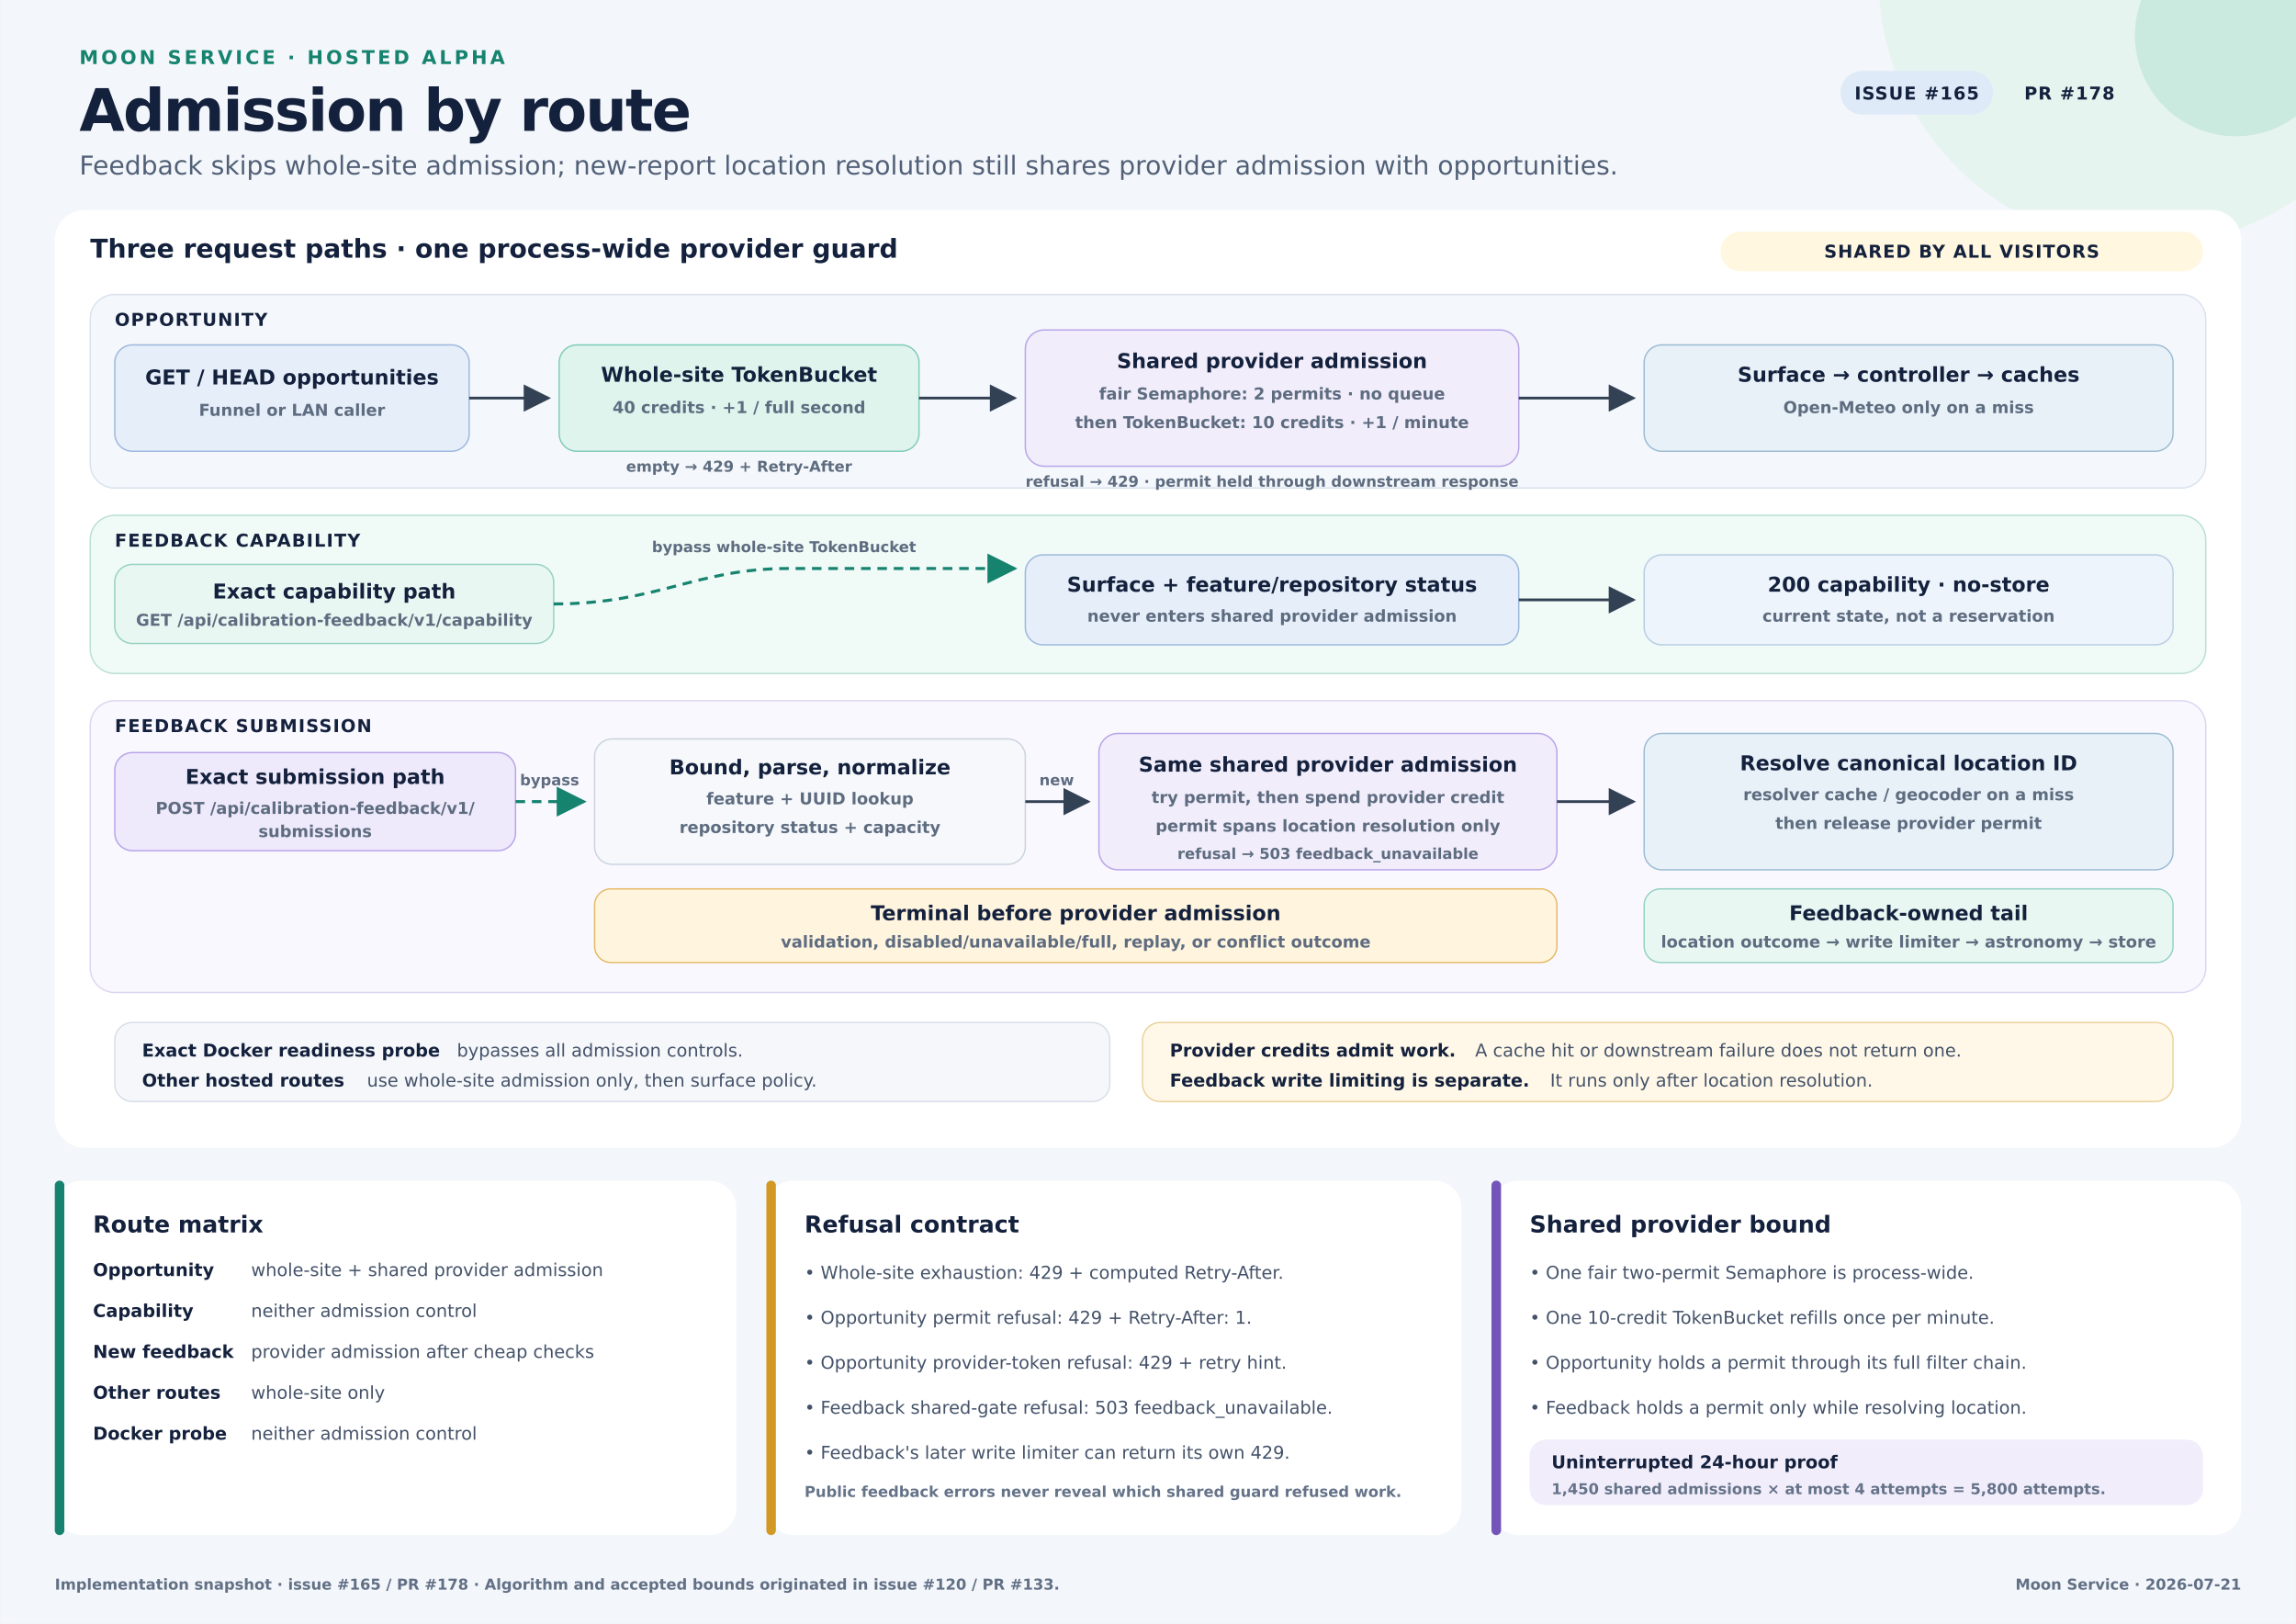
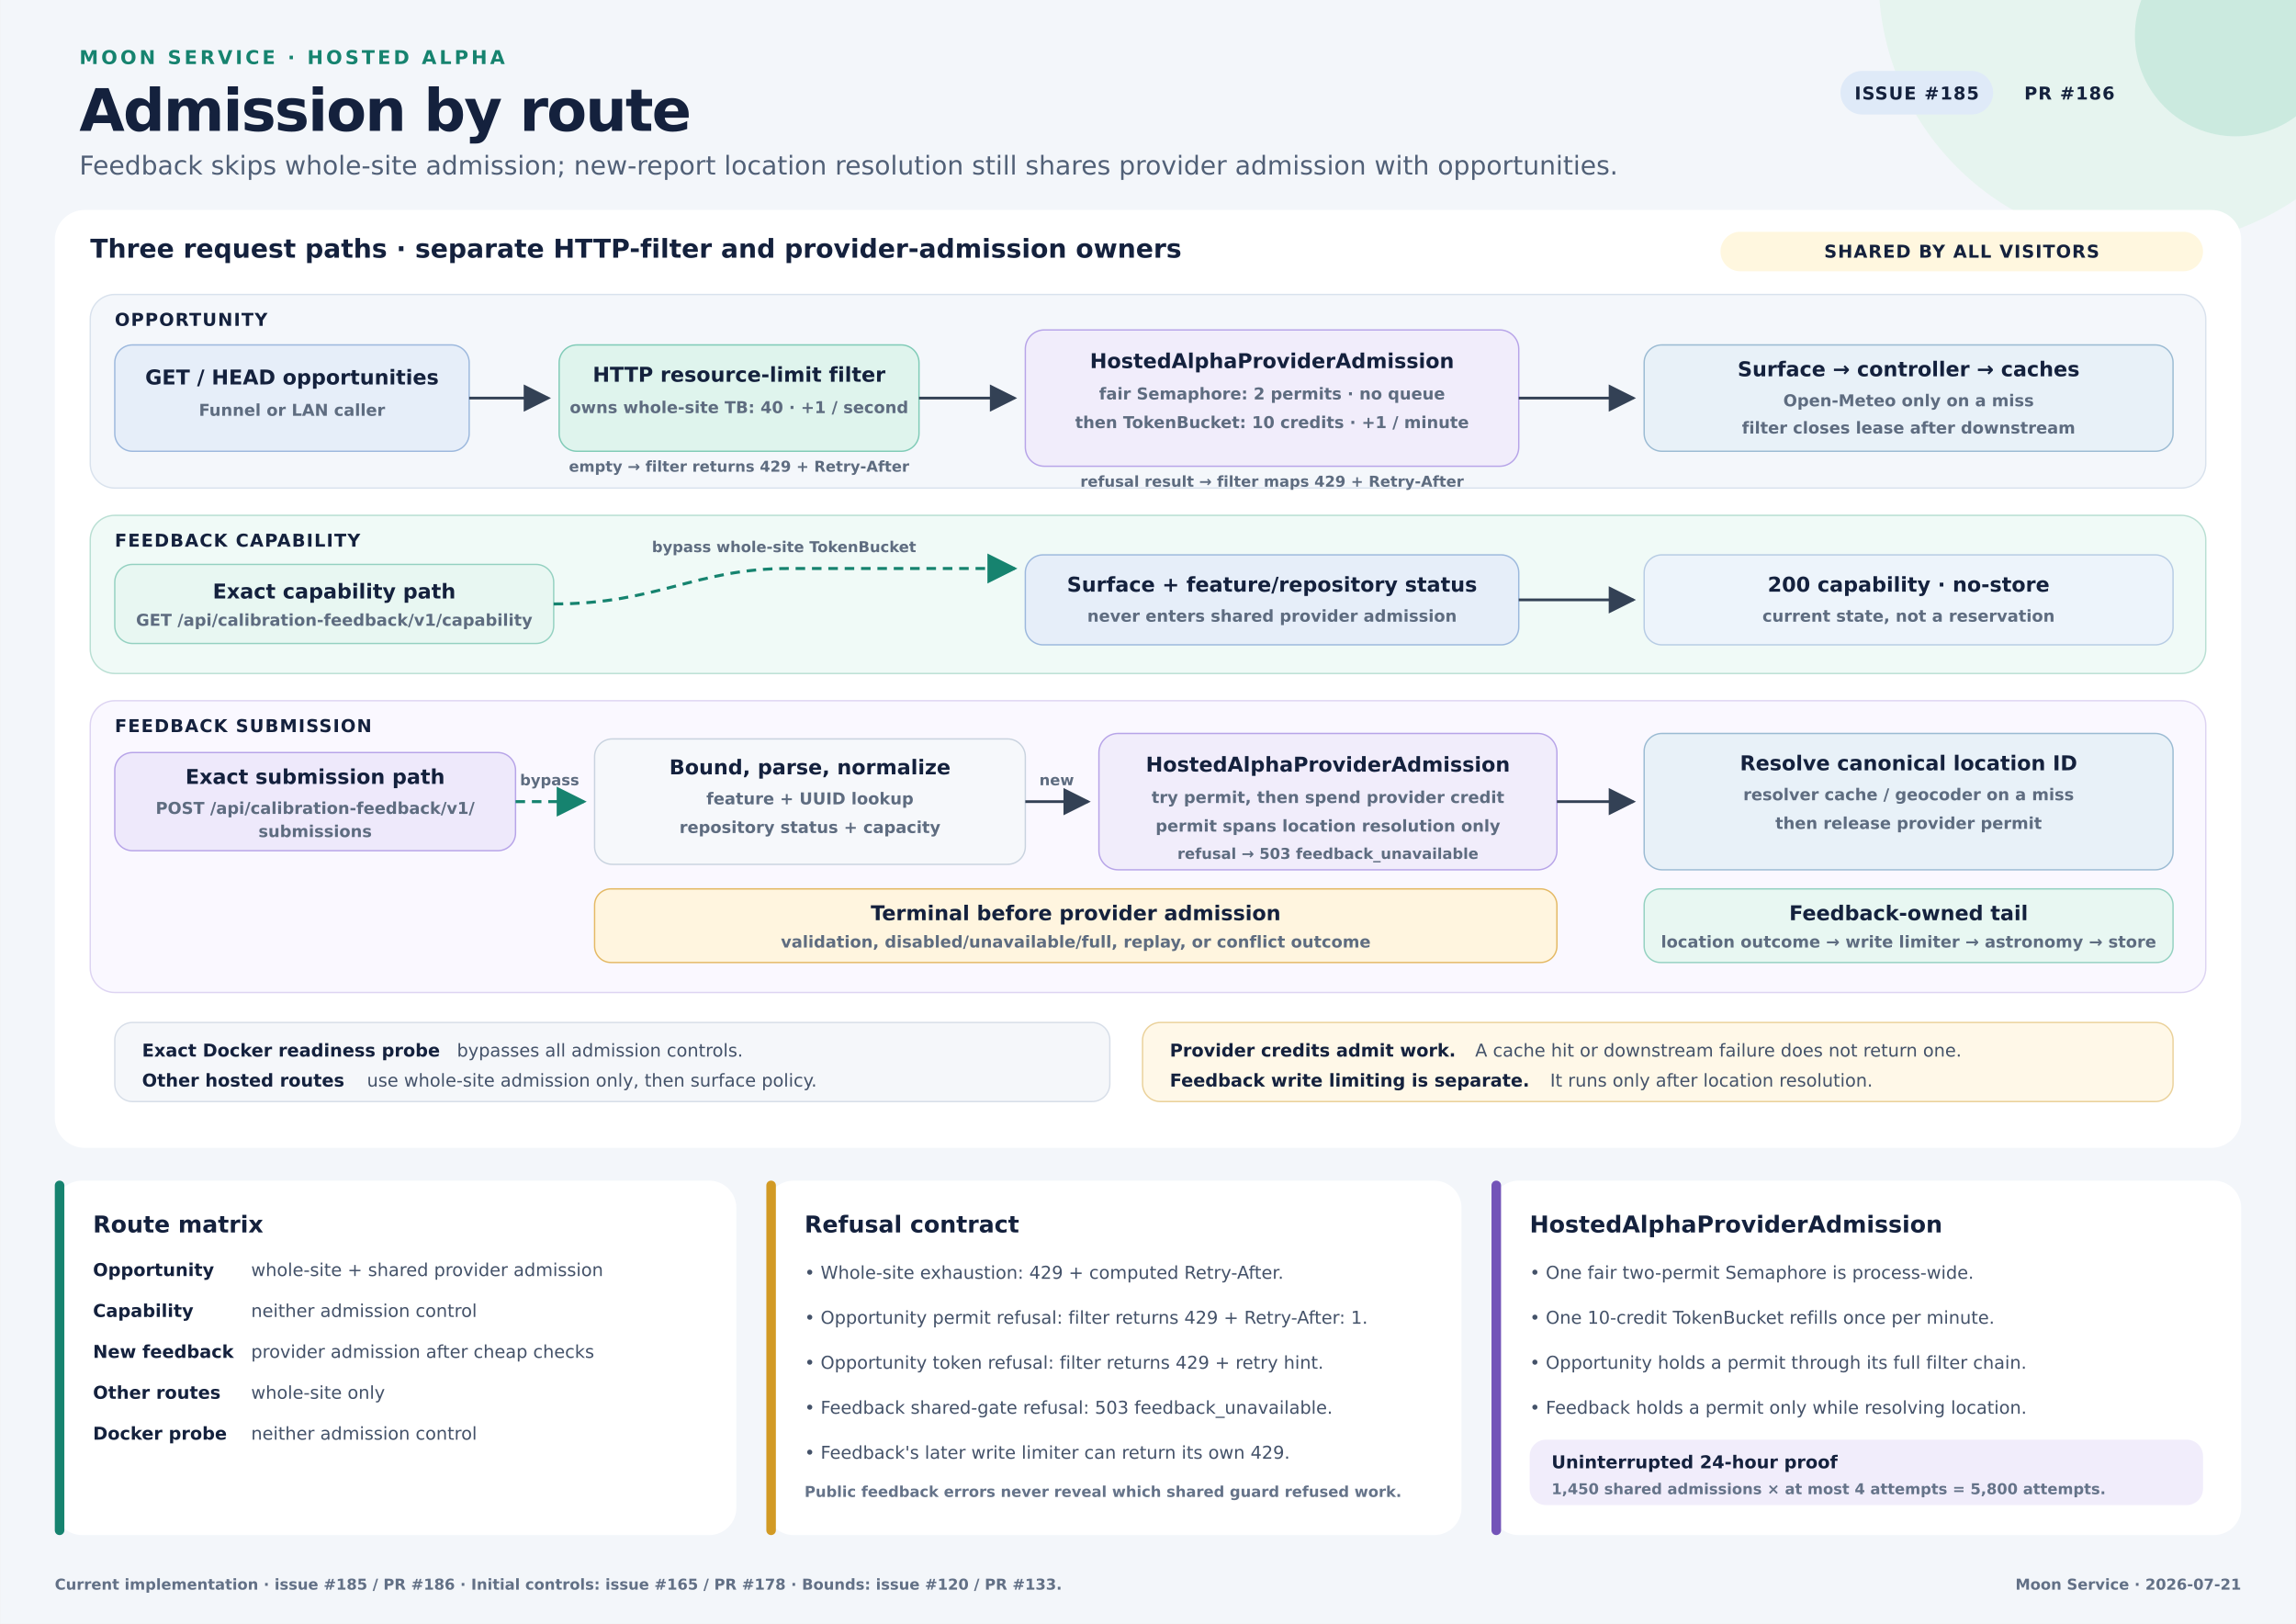
<svg xmlns="http://www.w3.org/2000/svg" width="297mm" height="210mm" viewBox="0 0 1684 1191" role="img" aria-labelledby="title desc">
  <defs>
    <marker id="arrow" markerWidth="10" markerHeight="10" refX="9" refY="5" orient="auto" markerUnits="strokeWidth">
      <path d="M 0 0 L 10 5 L 0 10 z" fill="#334155" />
    </marker>
    <marker id="arrowGreen" markerWidth="10" markerHeight="10" refX="9" refY="5" orient="auto" markerUnits="strokeWidth">
      <path d="M 0 0 L 10 5 L 0 10 z" fill="#16836f" />
    </marker>
    <style>
      @page { size: A4 landscape; margin: 0; }
      text { font-family: "DejaVu Sans", Arial, sans-serif; fill: #14213d; }
      .eyebrow { font-size: 14px; font-weight: 800; letter-spacing: 2.1px; fill: #16836f; }
      .title { font-size: 43px; font-weight: 760; letter-spacing: -1.2px; }
      .subtitle { font-size: 19px; fill: #516077; }
      .badge { font-size: 13px; font-weight: 760; letter-spacing: 0.7px; }
      .panel-title { font-size: 19px; font-weight: 760; }
      .lane-name { font-size: 13px; font-weight: 820; letter-spacing: 0.8px; }
      .node-title { font-size: 15px; font-weight: 780; text-anchor: middle; }
      .node-copy { font-size: 12px; font-weight: 560; text-anchor: middle; fill: #5e6c80; }
      .edge { font-size: 11px; font-weight: 700; text-anchor: middle; fill: #5e6c80; }
      .card-title { font-size: 17px; font-weight: 780; }
      .card-copy { font-size: 13px; font-weight: 540; fill: #445269; }
      .metric { font-size: 13px; font-weight: 760; }
      .small { font-size: 11px; font-weight: 560; fill: #657389; }
      .footer { font-size: 11px; font-weight: 650; fill: #627086; }
      .arrow { stroke: #334155; stroke-width: 2; fill: none; marker-end: url(#arrow); }
      .bypass { stroke: #16836f; stroke-width: 2.2; fill: none; stroke-dasharray: 7 5; marker-end: url(#arrowGreen); }
    </style>
  </defs>
  <rect width="1684" height="1191" fill="#f3f6fa" />
  <circle cx="1574" cy="-16" r="196" fill="#e6f4ef" />
  <circle cx="1640" cy="26" r="74" fill="#bde5d7" opacity="0.65" />
  <text x="58" y="47" class="eyebrow">MOON SERVICE · HOSTED ALPHA</text>
  <text x="58" y="96" class="title">Admission by route</text>
  <text x="58" y="128" class="subtitle">Feedback skips whole-site admission; new-report location resolution still shares provider admission with opportunities.</text>
  <g transform="translate(1350 52)">
    <rect x="0" y="0" width="112" height="32" rx="16" fill="#dfeaf8" />
-     <text x="56" y="21" class="badge" text-anchor="middle" fill="#245a91">ISSUE #165</text>
+     <text x="56" y="21" class="badge" text-anchor="middle" fill="#245a91">ISSUE #185</text>
    <rect x="120" y="0" width="96" height="32" rx="16" fill="#e6f4ef" />
-     <text x="168" y="21" class="badge" text-anchor="middle" fill="#13705f">PR #178</text>
+     <text x="168" y="21" class="badge" text-anchor="middle" fill="#13705f">PR #186</text>
  </g>
  <rect x="40" y="154" width="1604" height="688" rx="22" fill="#ffffff" />
-   <text x="66" y="189" class="panel-title">Three request paths · one process-wide provider guard</text>
+   <text x="66" y="189" class="panel-title">Three request paths · separate HTTP-filter and provider-admission owners</text>
  <rect x="1262" y="170" width="354" height="29" rx="14.5" fill="#fff7df" />
  <text x="1439" y="189" class="badge" text-anchor="middle" fill="#8a5a00">SHARED BY ALL VISITORS</text>
  <rect x="66" y="216" width="1552" height="142" rx="18" fill="#f4f7fb" stroke="#d9e2ed" />
  <text x="84" y="239" class="lane-name" fill="#245a91">OPPORTUNITY</text>
  <rect x="84" y="253" width="260" height="78" rx="13" fill="#e6eef9" stroke="#9cb8dd" />
  <text x="214" y="282" class="node-title" fill="#245a91">GET / HEAD opportunities</text>
  <text x="214" y="305" class="node-copy">Funnel or LAN caller</text>
  <line x1="344" y1="292" x2="402" y2="292" class="arrow" />
  <rect x="410" y="253" width="264" height="78" rx="13" fill="#dff4ed" stroke="#80cbb7" />
-   <text x="542" y="280" class="node-title" fill="#0b6757">Whole-site TokenBucket</text>
-   <text x="542" y="303" class="node-copy">40 credits · +1 / full second</text>
-   <text x="542" y="346" class="edge">empty → 429 + Retry-After</text>
+   <text x="542" y="280" class="node-title" fill="#0b6757">HTTP resource-limit filter</text>
+   <text x="542" y="303" class="node-copy">owns whole-site TB: 40 · +1 / second</text>
+   <text x="542" y="346" class="edge">empty → filter returns 429 + Retry-After</text>
  <line x1="674" y1="292" x2="744" y2="292" class="arrow" />
  <rect x="752" y="242" width="362" height="100" rx="14" fill="#f1edfb" stroke="#b7a4e8" />
-   <text x="933" y="270" class="node-title" fill="#5d3aa2">Shared provider admission</text>
+   <text x="933" y="270" class="node-title" fill="#5d3aa2">HostedAlphaProviderAdmission</text>
  <text x="933" y="293" class="node-copy">fair Semaphore: 2 permits · no queue</text>
  <text x="933" y="314" class="node-copy">then TokenBucket: 10 credits · +1 / minute</text>
-   <text x="933" y="357" class="edge">refusal → 429 · permit held through downstream response</text>
+   <text x="933" y="357" class="edge">refusal result → filter maps 429 + Retry-After</text>
  <line x1="1114" y1="292" x2="1198" y2="292" class="arrow" />
  <rect x="1206" y="253" width="388" height="78" rx="13" fill="#e8f1f8" stroke="#9bbbd3" />
-   <text x="1400" y="280" class="node-title" fill="#20556f">Surface → controller → caches</text>
-   <text x="1400" y="303" class="node-copy">Open-Meteo only on a miss</text>
+   <text x="1400" y="276" class="node-title" fill="#20556f">Surface → controller → caches</text>
+   <text x="1400" y="298" class="node-copy">Open-Meteo only on a miss</text>
+   <text x="1400" y="318" class="node-copy">filter closes lease after downstream</text>
  <rect x="66" y="378" width="1552" height="116" rx="18" fill="#f0faf7" stroke="#b9dfd3" />
  <text x="84" y="401" class="lane-name" fill="#13705f">FEEDBACK CAPABILITY</text>
  <rect x="84" y="414" width="322" height="58" rx="13" fill="#e8f7f2" stroke="#94d1c1" />
  <text x="245" y="439" class="node-title" fill="#126c5c">Exact capability path</text>
  <text x="245" y="459" class="node-copy">GET /api/calibration-feedback/v1/capability</text>
  <path d="M 406 443 C 482 443, 510 417, 578 417 L 744 417" class="bypass" />
  <text x="575" y="405" class="edge" fill="#13705f">bypass whole-site TokenBucket</text>
  <rect x="752" y="407" width="362" height="66" rx="13" fill="#e6eef9" stroke="#9cb8dd" />
  <text x="933" y="434" class="node-title" fill="#245a91">Surface + feature/repository status</text>
  <text x="933" y="456" class="node-copy">never enters shared provider admission</text>
  <line x1="1114" y1="440" x2="1198" y2="440" class="arrow" />
  <rect x="1206" y="407" width="388" height="66" rx="13" fill="#edf4fb" stroke="#b7cce4" />
  <text x="1400" y="434" class="node-title" fill="#245a91">200 capability · no-store</text>
  <text x="1400" y="456" class="node-copy">current state, not a reservation</text>
  <rect x="66" y="514" width="1552" height="214" rx="18" fill="#faf8ff" stroke="#ddd4f2" />
  <text x="84" y="537" class="lane-name" fill="#5d3aa2">FEEDBACK SUBMISSION</text>
  <rect x="84" y="552" width="294" height="72" rx="13" fill="#eee9fb" stroke="#b7a4e8" />
  <text x="231" y="575" class="node-title" fill="#5d3aa2">Exact submission path</text>
  <text x="231" y="597" class="node-copy">POST /api/calibration-feedback/v1/</text>
  <text x="231" y="614" class="node-copy">submissions</text>
  <path d="M 378 588 L 428 588" class="bypass" />
  <text x="403" y="576" class="edge" fill="#13705f">bypass</text>
  <rect x="436" y="542" width="316" height="92" rx="13" fill="#f6f8fb" stroke="#c9d3df" />
  <text x="594" y="568" class="node-title">Bound, parse, normalize</text>
  <text x="594" y="590" class="node-copy">feature + UUID lookup</text>
  <text x="594" y="611" class="node-copy">repository status + capacity</text>
  <line x1="752" y1="588" x2="798" y2="588" class="arrow" />
  <text x="775" y="576" class="edge">new</text>
  <rect x="806" y="538" width="336" height="100" rx="14" fill="#f1edfb" stroke="#b7a4e8" />
-   <text x="974" y="566" class="node-title" fill="#5d3aa2">Same shared provider admission</text>
+   <text x="974" y="566" class="node-title" fill="#5d3aa2">HostedAlphaProviderAdmission</text>
  <text x="974" y="589" class="node-copy">try permit, then spend provider credit</text>
  <text x="974" y="610" class="node-copy">permit spans location resolution only</text>
  <text x="974" y="630" class="edge" fill="#9e3434">refusal → 503 feedback_unavailable</text>
  <line x1="1142" y1="588" x2="1198" y2="588" class="arrow" />
  <rect x="1206" y="538" width="388" height="100" rx="13" fill="#e8f1f8" stroke="#9bbbd3" />
  <text x="1400" y="565" class="node-title" fill="#20556f">Resolve canonical location ID</text>
  <text x="1400" y="587" class="node-copy">resolver cache / geocoder on a miss</text>
  <text x="1400" y="608" class="node-copy">then release provider permit</text>
  <rect x="436" y="652" width="706" height="54" rx="12" fill="#fff5df" stroke="#e4b964" />
  <text x="789" y="675" class="node-title" fill="#8a5a00">Terminal before provider admission</text>
  <text x="789" y="695" class="node-copy">validation, disabled/unavailable/full, replay, or conflict outcome</text>
  <rect x="1206" y="652" width="388" height="54" rx="12" fill="#e8f7f2" stroke="#94d1c1" />
  <text x="1400" y="675" class="node-title" fill="#126c5c">Feedback-owned tail</text>
  <text x="1400" y="695" class="node-copy">location outcome → write limiter → astronomy → store</text>
  <rect x="84" y="750" width="730" height="58" rx="13" fill="#f5f7fa" stroke="#d7dee8" />
  <text x="104" y="775" class="metric">Exact Docker readiness probe</text>
  <text x="335" y="775" class="card-copy">bypasses all admission controls.</text>
  <text x="104" y="797" class="metric">Other hosted routes</text>
  <text x="269" y="797" class="card-copy">use whole-site admission only, then surface policy.</text>
  <rect x="838" y="750" width="756" height="58" rx="13" fill="#fff8e8" stroke="#ead19a" />
  <text x="858" y="775" class="metric" fill="#8a5a00">Provider credits admit work.</text>
  <text x="1082" y="775" class="card-copy">A cache hit or downstream failure does not return one.</text>
  <text x="858" y="797" class="metric" fill="#8a5a00">Feedback write limiting is separate.</text>
  <text x="1137" y="797" class="card-copy">It runs only after location resolution.</text>
  <g transform="translate(40 866)">
    <rect x="0" y="0" width="500" height="260" rx="20" fill="#ffffff" />
    <rect x="0" y="0" width="7" height="260" rx="3.5" fill="#16836f" />
    <text x="28" y="38" class="card-title">Route matrix</text>
    <text x="28" y="70" class="metric">Opportunity</text>
    <text x="144" y="70" class="card-copy">whole-site + shared provider admission</text>
    <text x="28" y="100" class="metric">Capability</text>
    <text x="144" y="100" class="card-copy">neither admission control</text>
    <text x="28" y="130" class="metric">New feedback</text>
    <text x="144" y="130" class="card-copy">provider admission after cheap checks</text>
    <text x="28" y="160" class="metric">Other routes</text>
    <text x="144" y="160" class="card-copy">whole-site only</text>
    <text x="28" y="190" class="metric">Docker probe</text>
    <text x="144" y="190" class="card-copy">neither admission control</text>
  </g>
  <g transform="translate(562 866)">
    <rect x="0" y="0" width="510" height="260" rx="20" fill="#ffffff" />
    <rect x="0" y="0" width="7" height="260" rx="3.5" fill="#d29a24" />
    <text x="28" y="38" class="card-title">Refusal contract</text>
    <text x="28" y="72" class="card-copy">• Whole-site exhaustion: 429 + computed Retry-After.</text>
-     <text x="28" y="105" class="card-copy">• Opportunity permit refusal: 429 + Retry-After: 1.</text>
-     <text x="28" y="138" class="card-copy">• Opportunity provider-token refusal: 429 + retry hint.</text>
+     <text x="28" y="105" class="card-copy">• Opportunity permit refusal: filter returns 429 + Retry-After: 1.</text>
+     <text x="28" y="138" class="card-copy">• Opportunity token refusal: filter returns 429 + retry hint.</text>
    <text x="28" y="171" class="card-copy">• Feedback shared-gate refusal: 503 feedback_unavailable.</text>
    <text x="28" y="204" class="card-copy">• Feedback's later write limiter can return its own 429.</text>
    <text x="28" y="232" class="small">Public feedback errors never reveal which shared guard refused work.</text>
  </g>
  <g transform="translate(1094 866)">
    <rect x="0" y="0" width="550" height="260" rx="20" fill="#ffffff" />
    <rect x="0" y="0" width="7" height="260" rx="3.5" fill="#7354b8" />
-     <text x="28" y="38" class="card-title">Shared provider bound</text>
+     <text x="28" y="38" class="card-title">HostedAlphaProviderAdmission</text>
    <text x="28" y="72" class="card-copy">• One fair two-permit Semaphore is process-wide.</text>
    <text x="28" y="105" class="card-copy">• One 10-credit TokenBucket refills once per minute.</text>
    <text x="28" y="138" class="card-copy">• Opportunity holds a permit through its full filter chain.</text>
    <text x="28" y="171" class="card-copy">• Feedback holds a permit only while resolving location.</text>
    <rect x="28" y="190" width="494" height="48" rx="12" fill="#f1edfb" />
    <text x="44" y="211" class="metric" fill="#5d3aa2">Uninterrupted 24-hour proof</text>
    <text x="44" y="230" class="small">1,450 shared admissions × at most 4 attempts = 5,800 attempts.</text>
  </g>
-   <text x="40" y="1166" class="footer">Implementation snapshot · issue #165 / PR #178 · Algorithm and accepted bounds originated in issue #120 / PR #133.</text>
+   <text x="40" y="1166" class="footer">Current implementation · issue #185 / PR #186 · Initial controls: issue #165 / PR #178 · Bounds: issue #120 / PR #133.</text>
  <text x="1644" y="1166" class="footer" text-anchor="end">Moon Service · 2026-07-21</text>
</svg>
